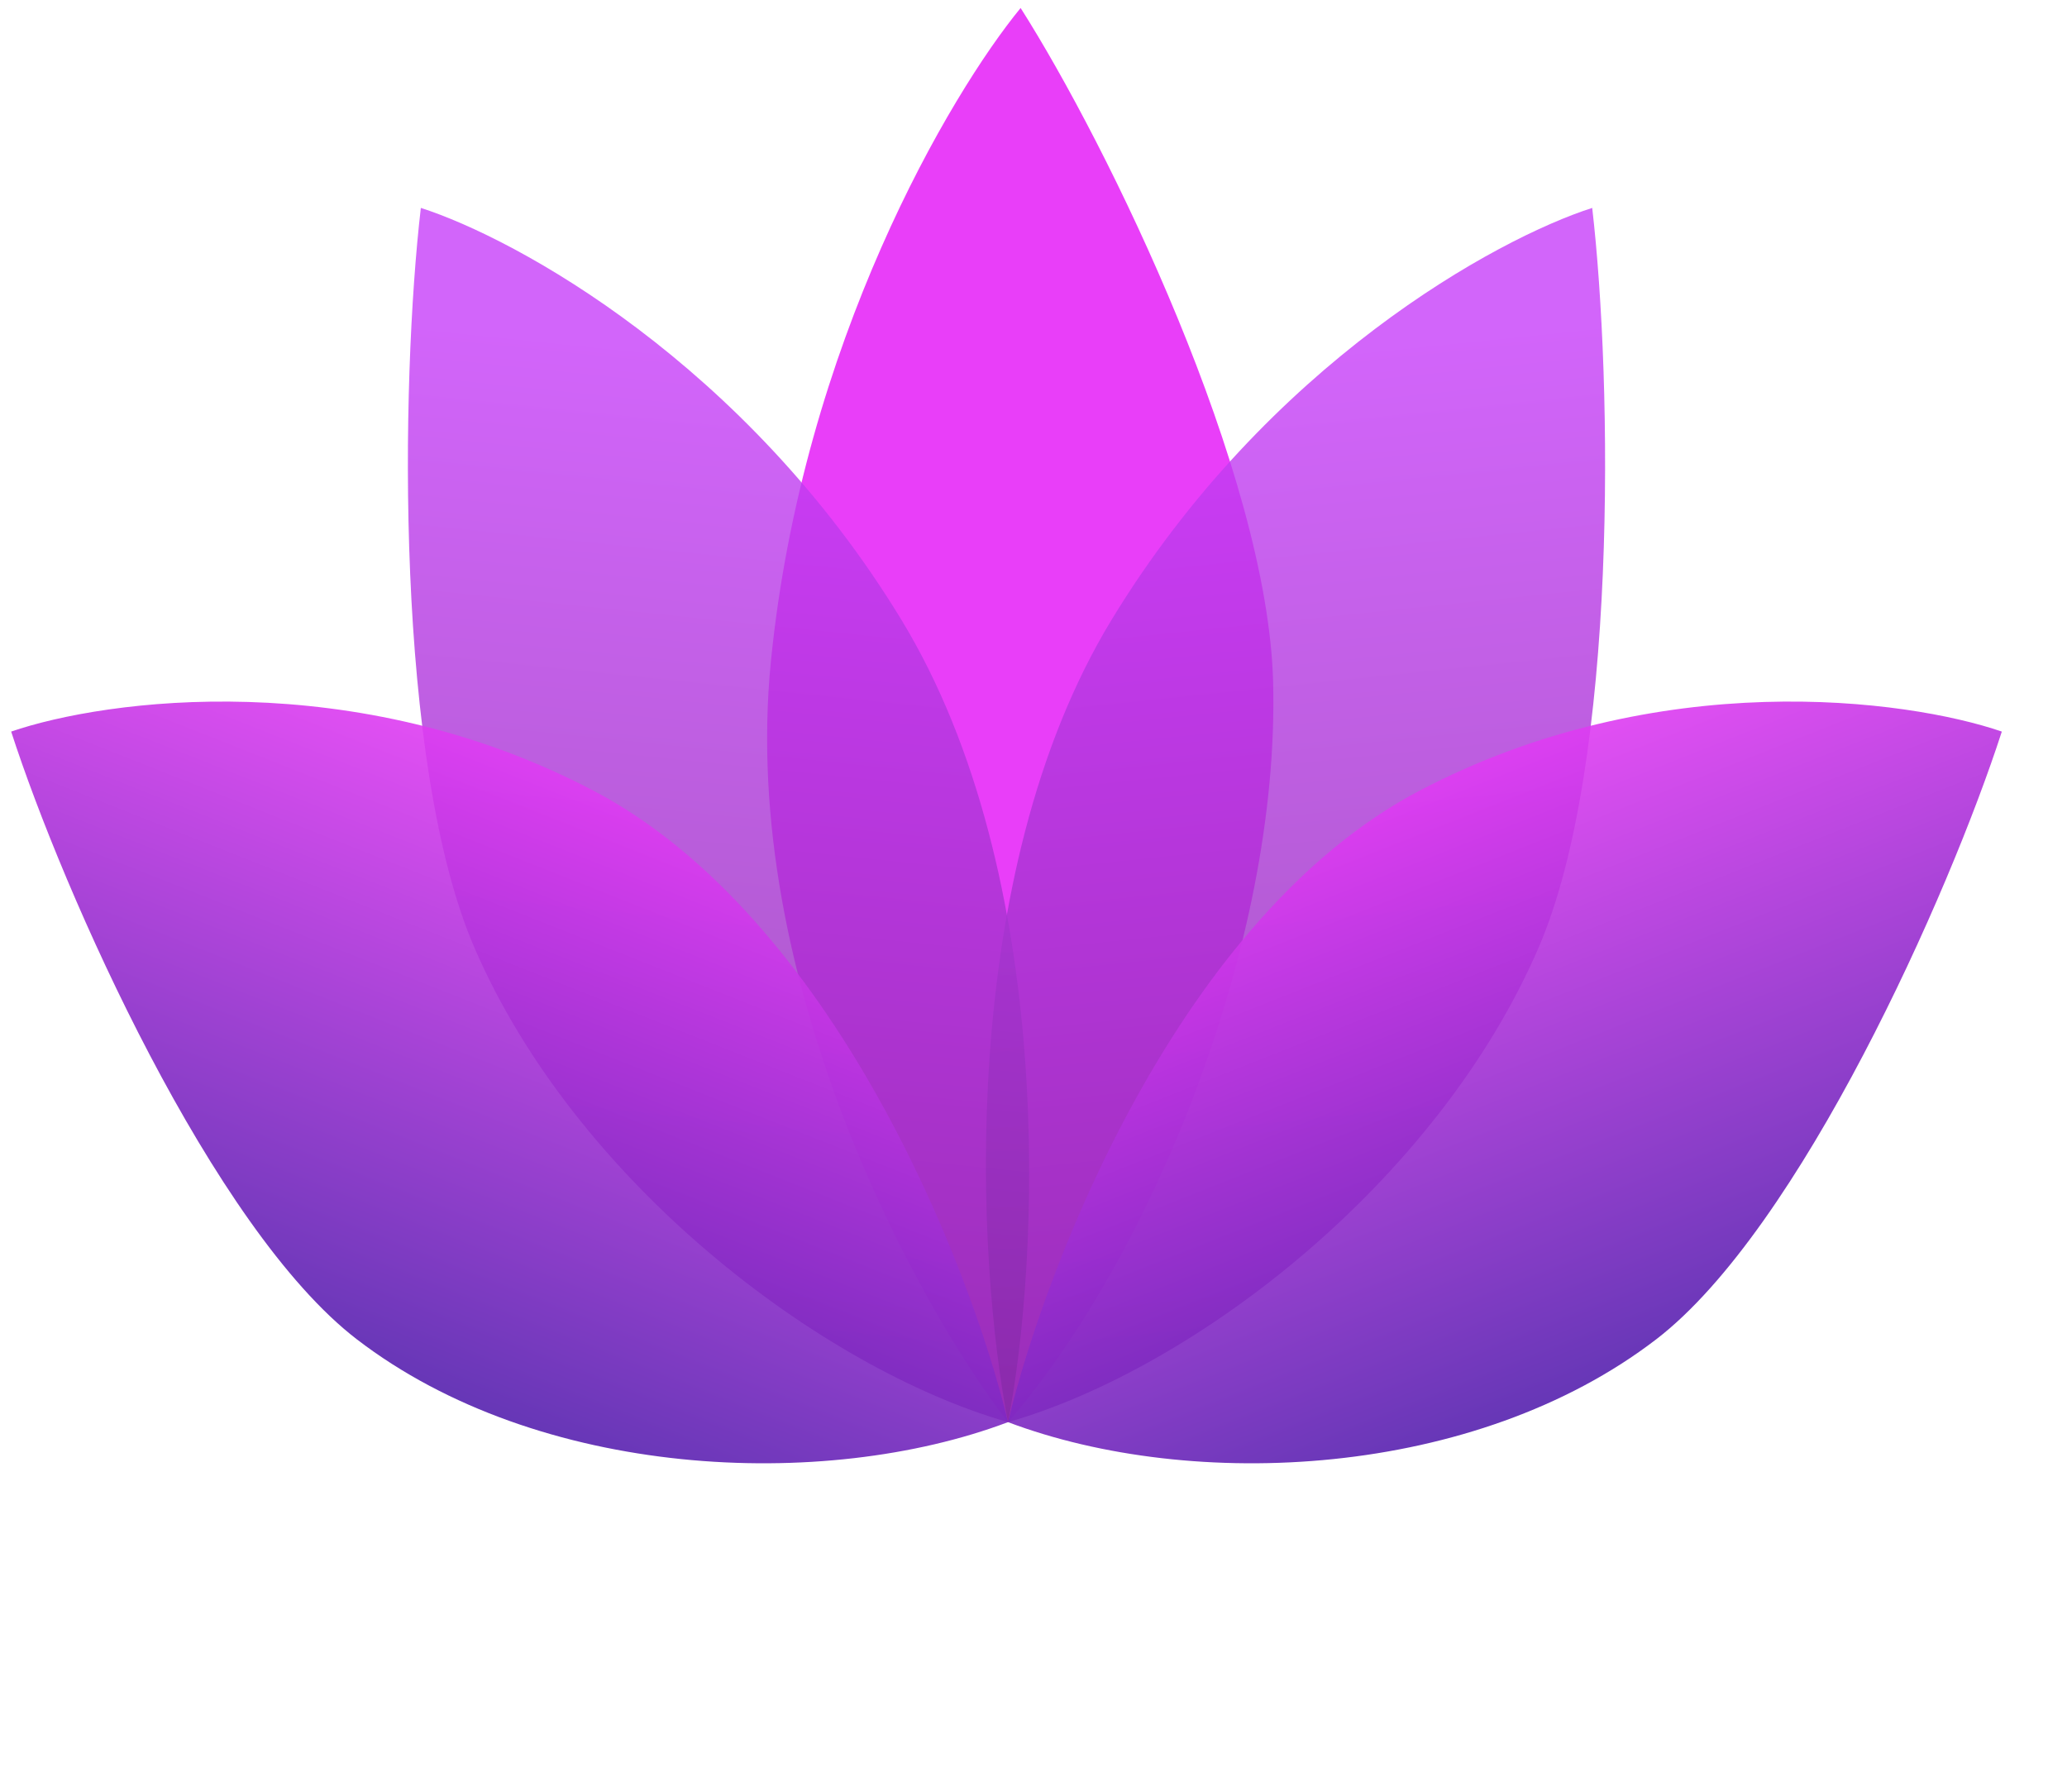
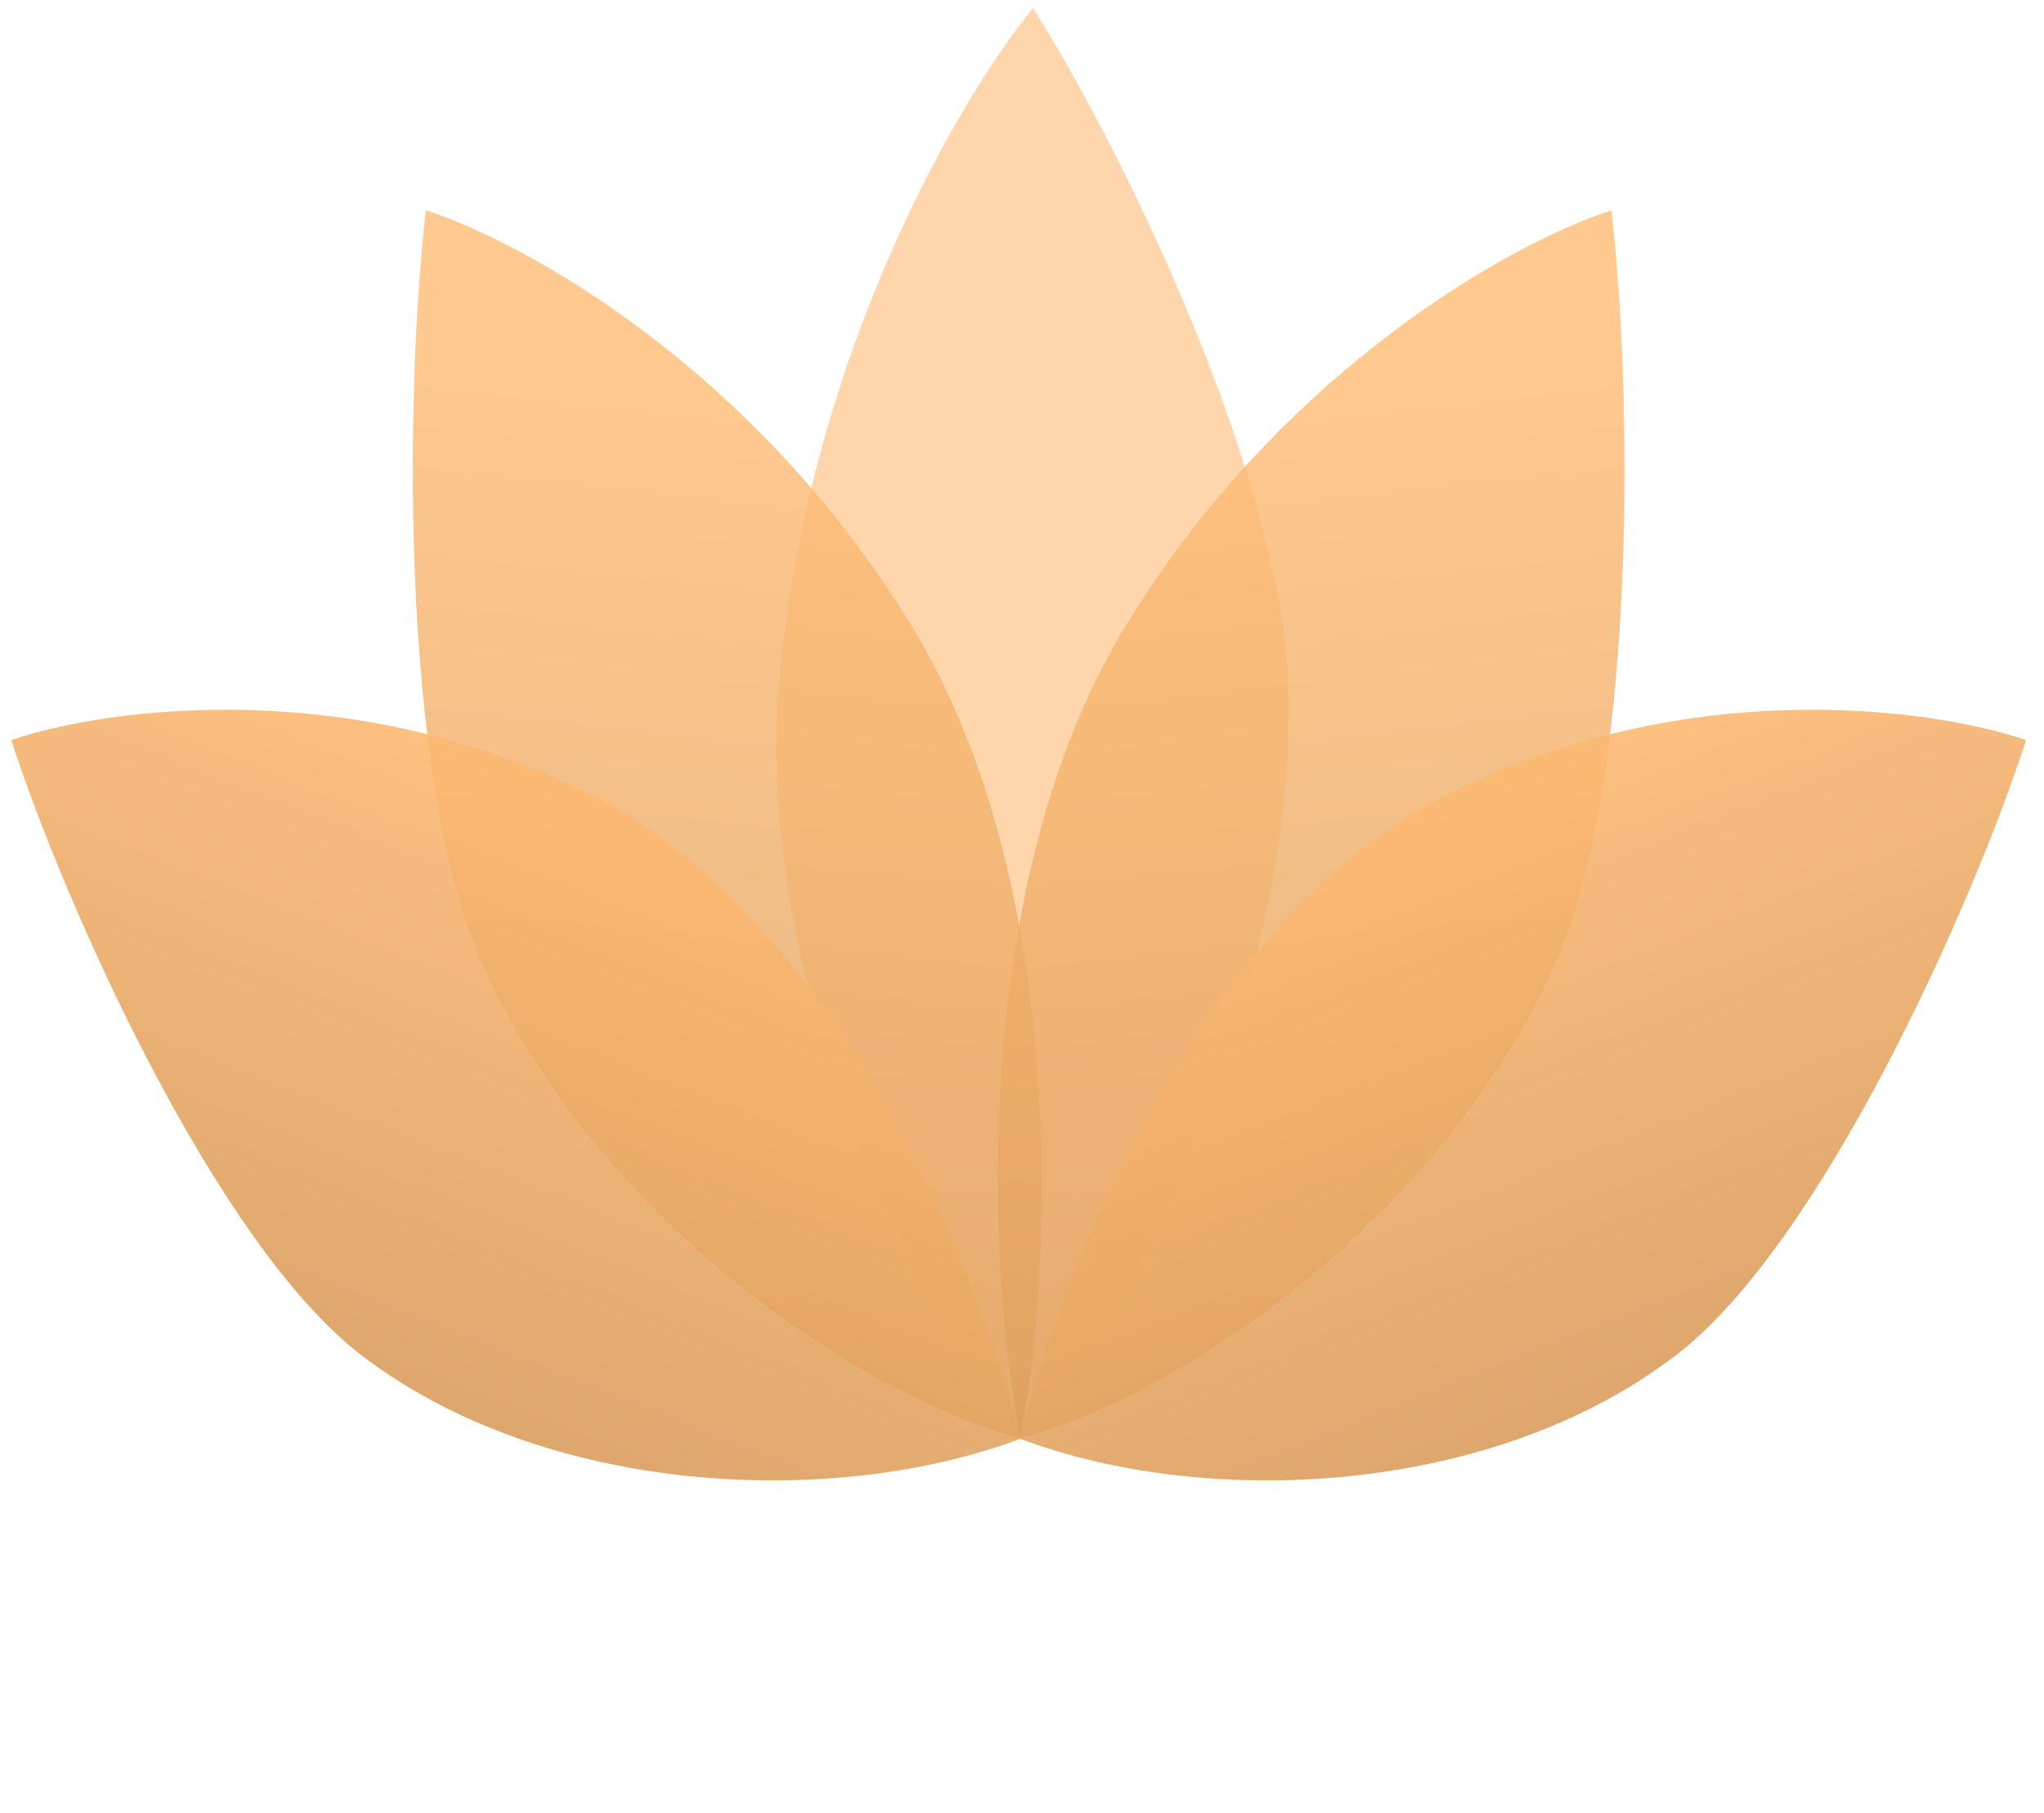
- <svg xmlns="http://www.w3.org/2000/svg" width="30" height="26" viewBox="0 0 30 26" fill="none">
-   <path d="M11.188 9.604C10.73 14.223 13.293 18.898 14.63 20.637C16.678 18.268 18.576 13.733 18.478 9.901C18.4 6.863 16.083 2.112 14.813 0.116C13.796 1.354 11.646 4.985 11.188 9.604Z" fill="#E93EF9" />
-   <path d="M16.135 8.991C13.872 12.708 14.175 18.304 14.63 20.637C17.361 19.853 20.865 17.137 22.328 13.758C23.488 11.079 23.401 5.531 23.109 3.017C21.727 3.46 18.398 5.274 16.135 8.991Z" fill="url(#paint0_linear_40_1330)" fill-opacity="0.8" />
-   <path d="M20.6 11.475C17.138 13.294 15.179 18.335 14.63 20.637C17.312 21.648 21.405 21.456 24.038 19.435C26.125 17.832 28.291 12.974 29.054 10.616C27.678 10.144 24.062 9.656 20.6 11.475Z" fill="url(#paint1_linear_40_1330)" fill-opacity="0.9" />
-   <path d="M13.081 8.991C15.344 12.708 15.085 18.304 14.63 20.637C11.899 19.853 8.351 17.137 6.888 13.758C5.728 11.079 5.815 5.531 6.108 3.017C7.489 3.46 10.819 5.274 13.081 8.991Z" fill="url(#paint2_linear_40_1330)" fill-opacity="0.8" />
-   <path d="M8.616 11.475C12.078 13.294 14.082 18.335 14.63 20.637C11.948 21.648 7.811 21.456 5.179 19.435C3.091 17.832 0.925 12.974 0.162 10.616C1.538 10.144 5.154 9.656 8.616 11.475Z" fill="url(#paint3_linear_40_1330)" fill-opacity="0.9" />
+ <svg xmlns="http://www.w3.org/2000/svg" width="239" height="212" viewBox="0 0 239 212" fill="none">
+   <path d="M91.225 78.312C87.493 115.976 108.391 154.095 119.293 168.275C135.994 148.959 151.47 111.974 150.667 80.731C150.03 55.958 131.137 17.225 120.786 0.947C112.487 11.042 94.956 40.648 91.225 78.312Z" fill="#FFD6AB" />
+   <path d="M131.561 73.313C113.11 103.622 115.582 149.25 119.294 168.275C141.562 161.878 170.133 139.737 182.062 112.183C191.521 90.335 190.81 45.103 188.424 24.602C177.158 28.21 150.012 43.004 131.561 73.313Z" fill="url(#paint0_linear_192_867)" fill-opacity="0.8" />
+   <path d="M167.971 93.566C139.745 108.4 123.768 149.503 119.294 168.275C141.164 176.513 174.534 174.955 195.999 158.473C213.02 145.404 230.682 105.792 236.9 86.561C225.685 82.716 196.198 78.733 167.971 93.566Z" fill="url(#paint1_linear_192_867)" fill-opacity="0.9" />
+   <path d="M106.663 73.313C125.114 103.622 123.005 149.25 119.294 168.275C97.025 161.878 68.092 139.737 56.162 112.183C46.703 90.335 47.414 45.103 49.8 24.602C61.067 28.21 88.213 43.004 106.663 73.313Z" fill="url(#paint2_linear_192_867)" fill-opacity="0.8" />
+   <path d="M70.254 93.565C98.48 108.398 114.82 149.502 119.294 168.274C97.424 176.512 63.691 174.954 42.225 158.472C25.205 145.403 7.543 105.791 1.325 86.56C12.54 82.715 42.027 78.732 70.254 93.565Z" fill="url(#paint3_linear_192_867)" fill-opacity="0.9" />
  <defs>
-     <linearGradient id="paint0_linear_40_1330" x1="17.751" y1="5.25" x2="19.686" y2="23.887" gradientUnits="userSpaceOnUse">
-       <stop stop-color="#C73EF9" />
-       <stop offset="1" stop-color="#752593" />
+     <linearGradient id="paint0_linear_192_867" x1="144.743" y1="42.807" x2="160.514" y2="194.773" gradientUnits="userSpaceOnUse">
+       <stop stop-color="#FFBC74" />
+       <stop offset="1" stop-color="#D69959" />
    </linearGradient>
-     <linearGradient id="paint1_linear_40_1330" x1="21.019" y1="10.258" x2="25.004" y2="20.322" gradientUnits="userSpaceOnUse">
-       <stop stop-color="#ED3EF9" />
-       <stop offset="1" stop-color="#471DA7" />
+     <linearGradient id="paint1_linear_192_867" x1="171.386" y1="83.646" x2="203.877" y2="165.704" gradientUnits="userSpaceOnUse">
+       <stop stop-color="#FFBC74" />
+       <stop offset="1" stop-color="#D69959" />
    </linearGradient>
-     <linearGradient id="paint2_linear_40_1330" x1="11.465" y1="5.25" x2="9.531" y2="23.887" gradientUnits="userSpaceOnUse">
-       <stop stop-color="#C73EF9" />
-       <stop offset="1" stop-color="#752593" />
+     <linearGradient id="paint2_linear_192_867" x1="93.481" y1="42.807" x2="77.711" y2="194.773" gradientUnits="userSpaceOnUse">
+       <stop stop-color="#FFBC74" />
+       <stop offset="1" stop-color="#D69959" />
    </linearGradient>
-     <linearGradient id="paint3_linear_40_1330" x1="8.197" y1="10.258" x2="4.212" y2="20.322" gradientUnits="userSpaceOnUse">
-       <stop stop-color="#ED3EF9" />
-       <stop offset="1" stop-color="#471DA7" />
+     <linearGradient id="paint3_linear_192_867" x1="66.839" y1="83.645" x2="34.348" y2="165.702" gradientUnits="userSpaceOnUse">
+       <stop stop-color="#FFBC74" />
+       <stop offset="1" stop-color="#D69959" />
    </linearGradient>
  </defs>
</svg>
